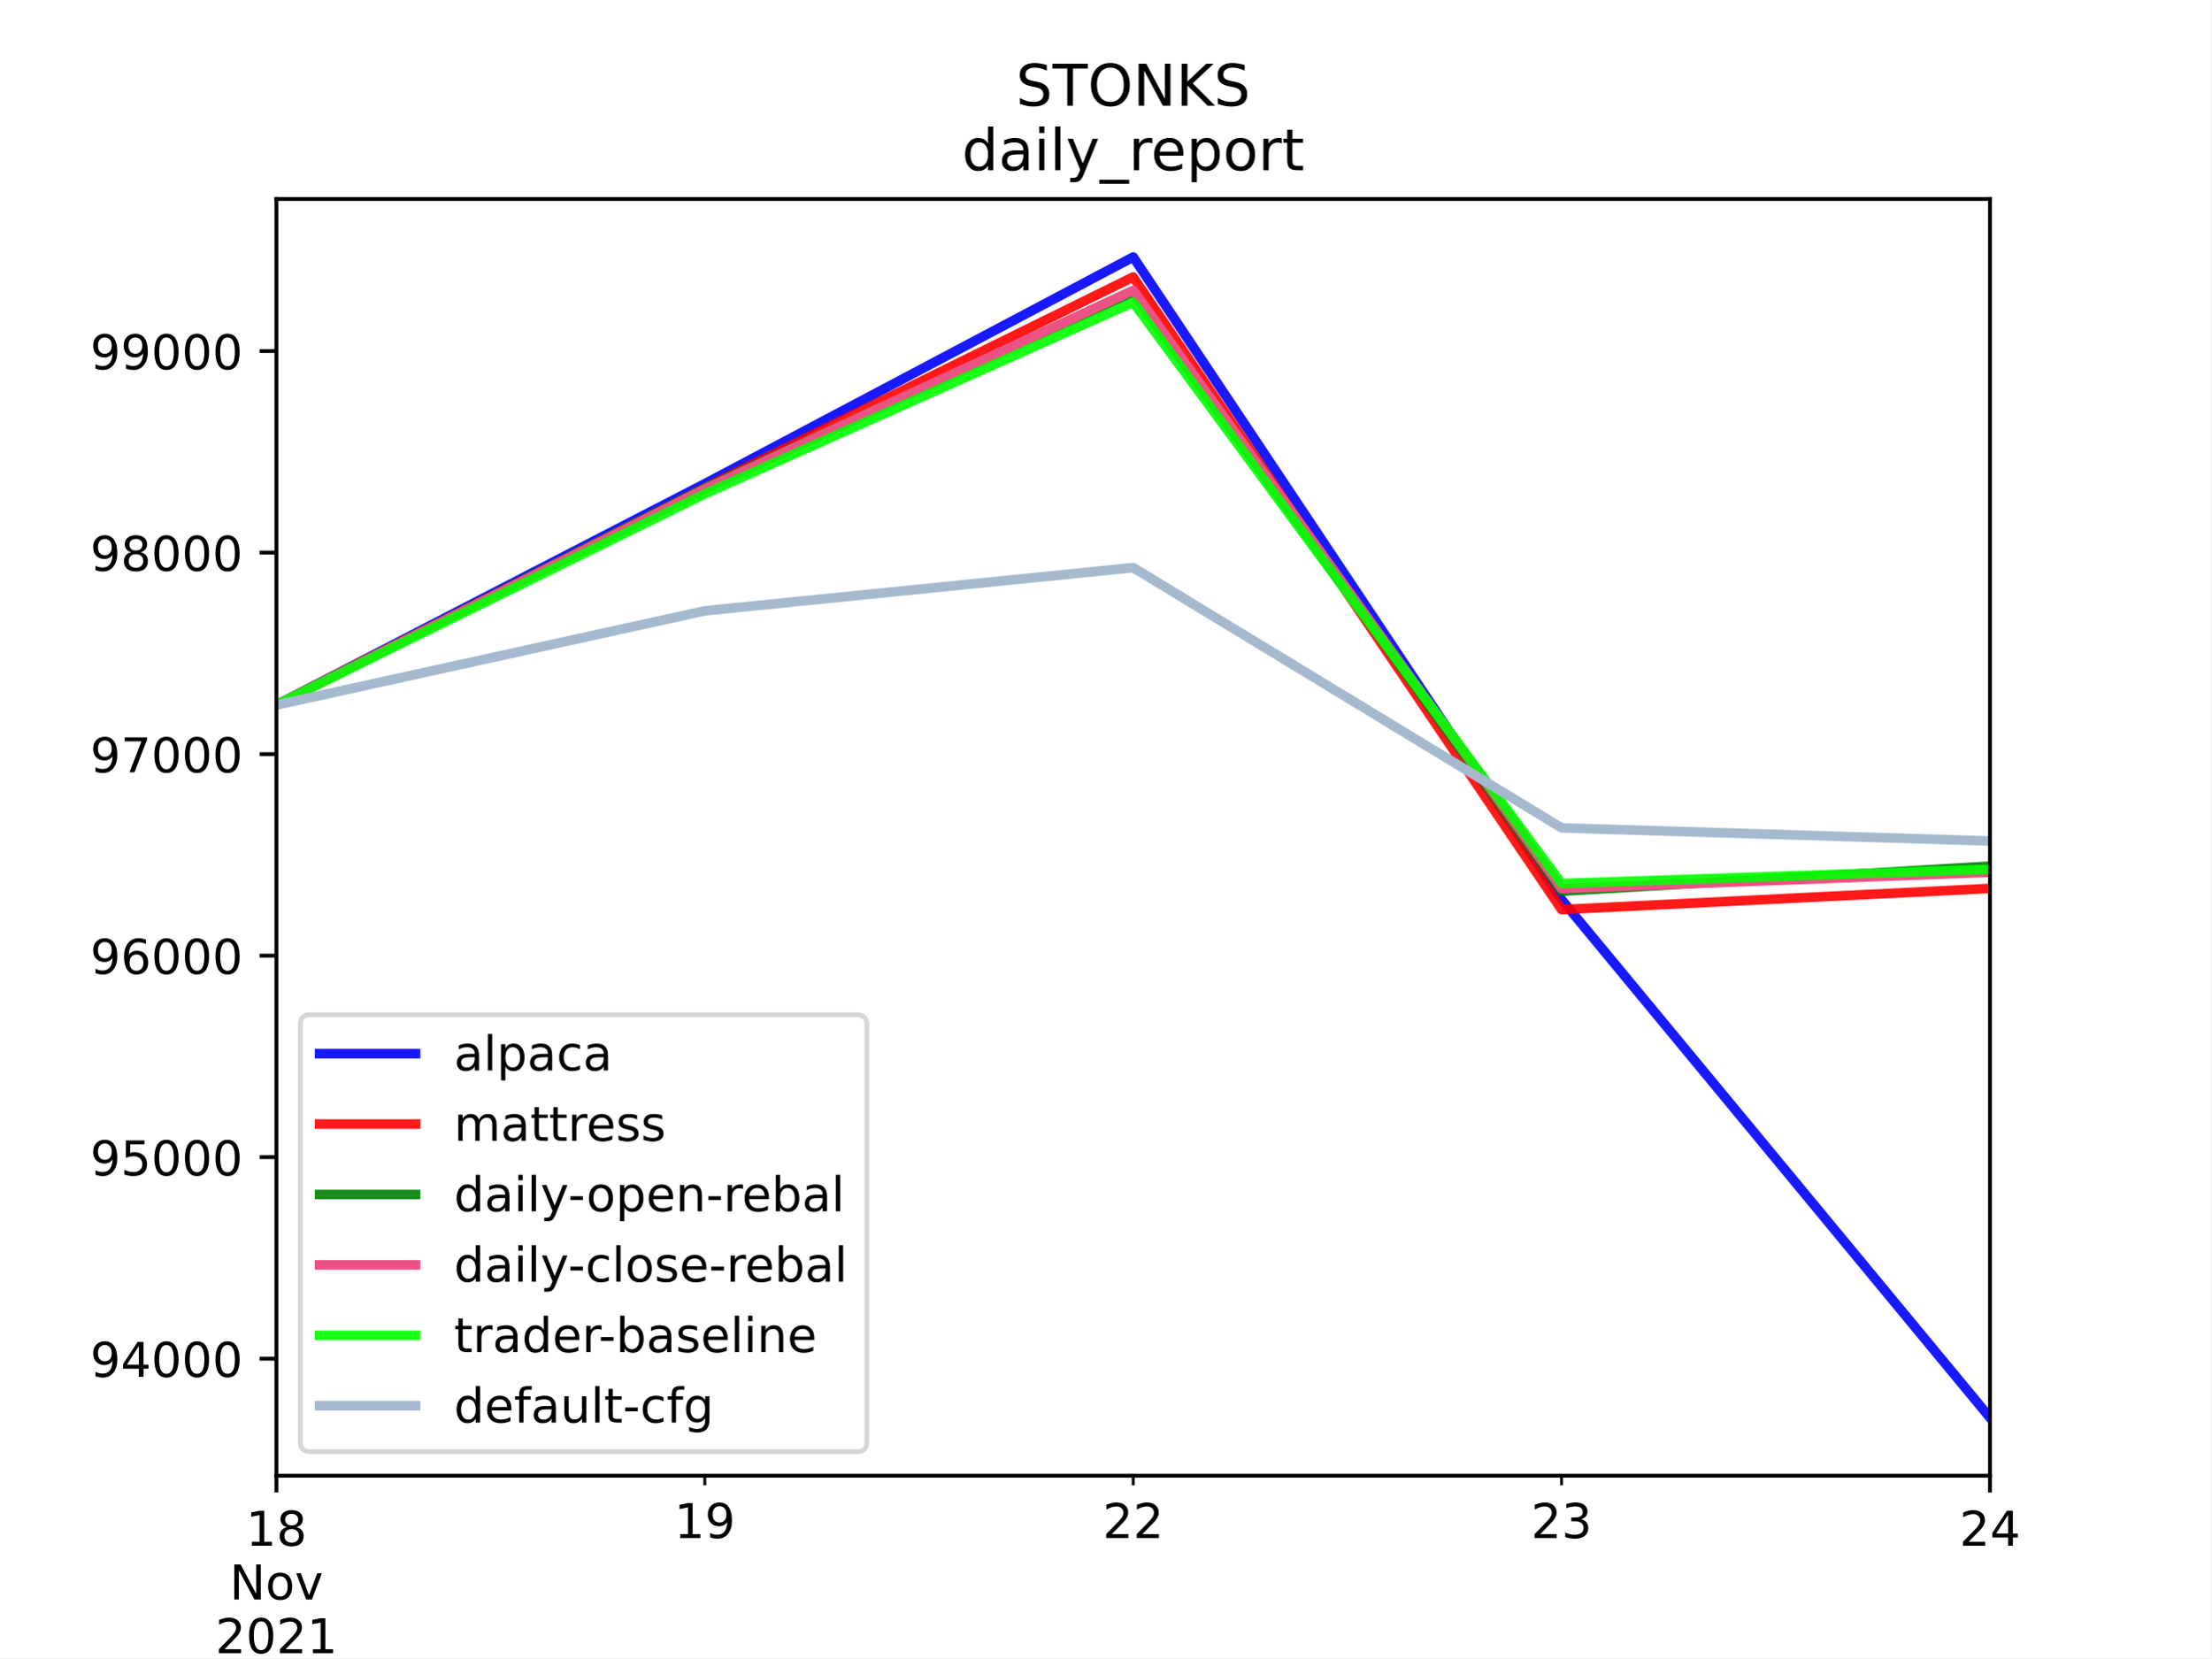
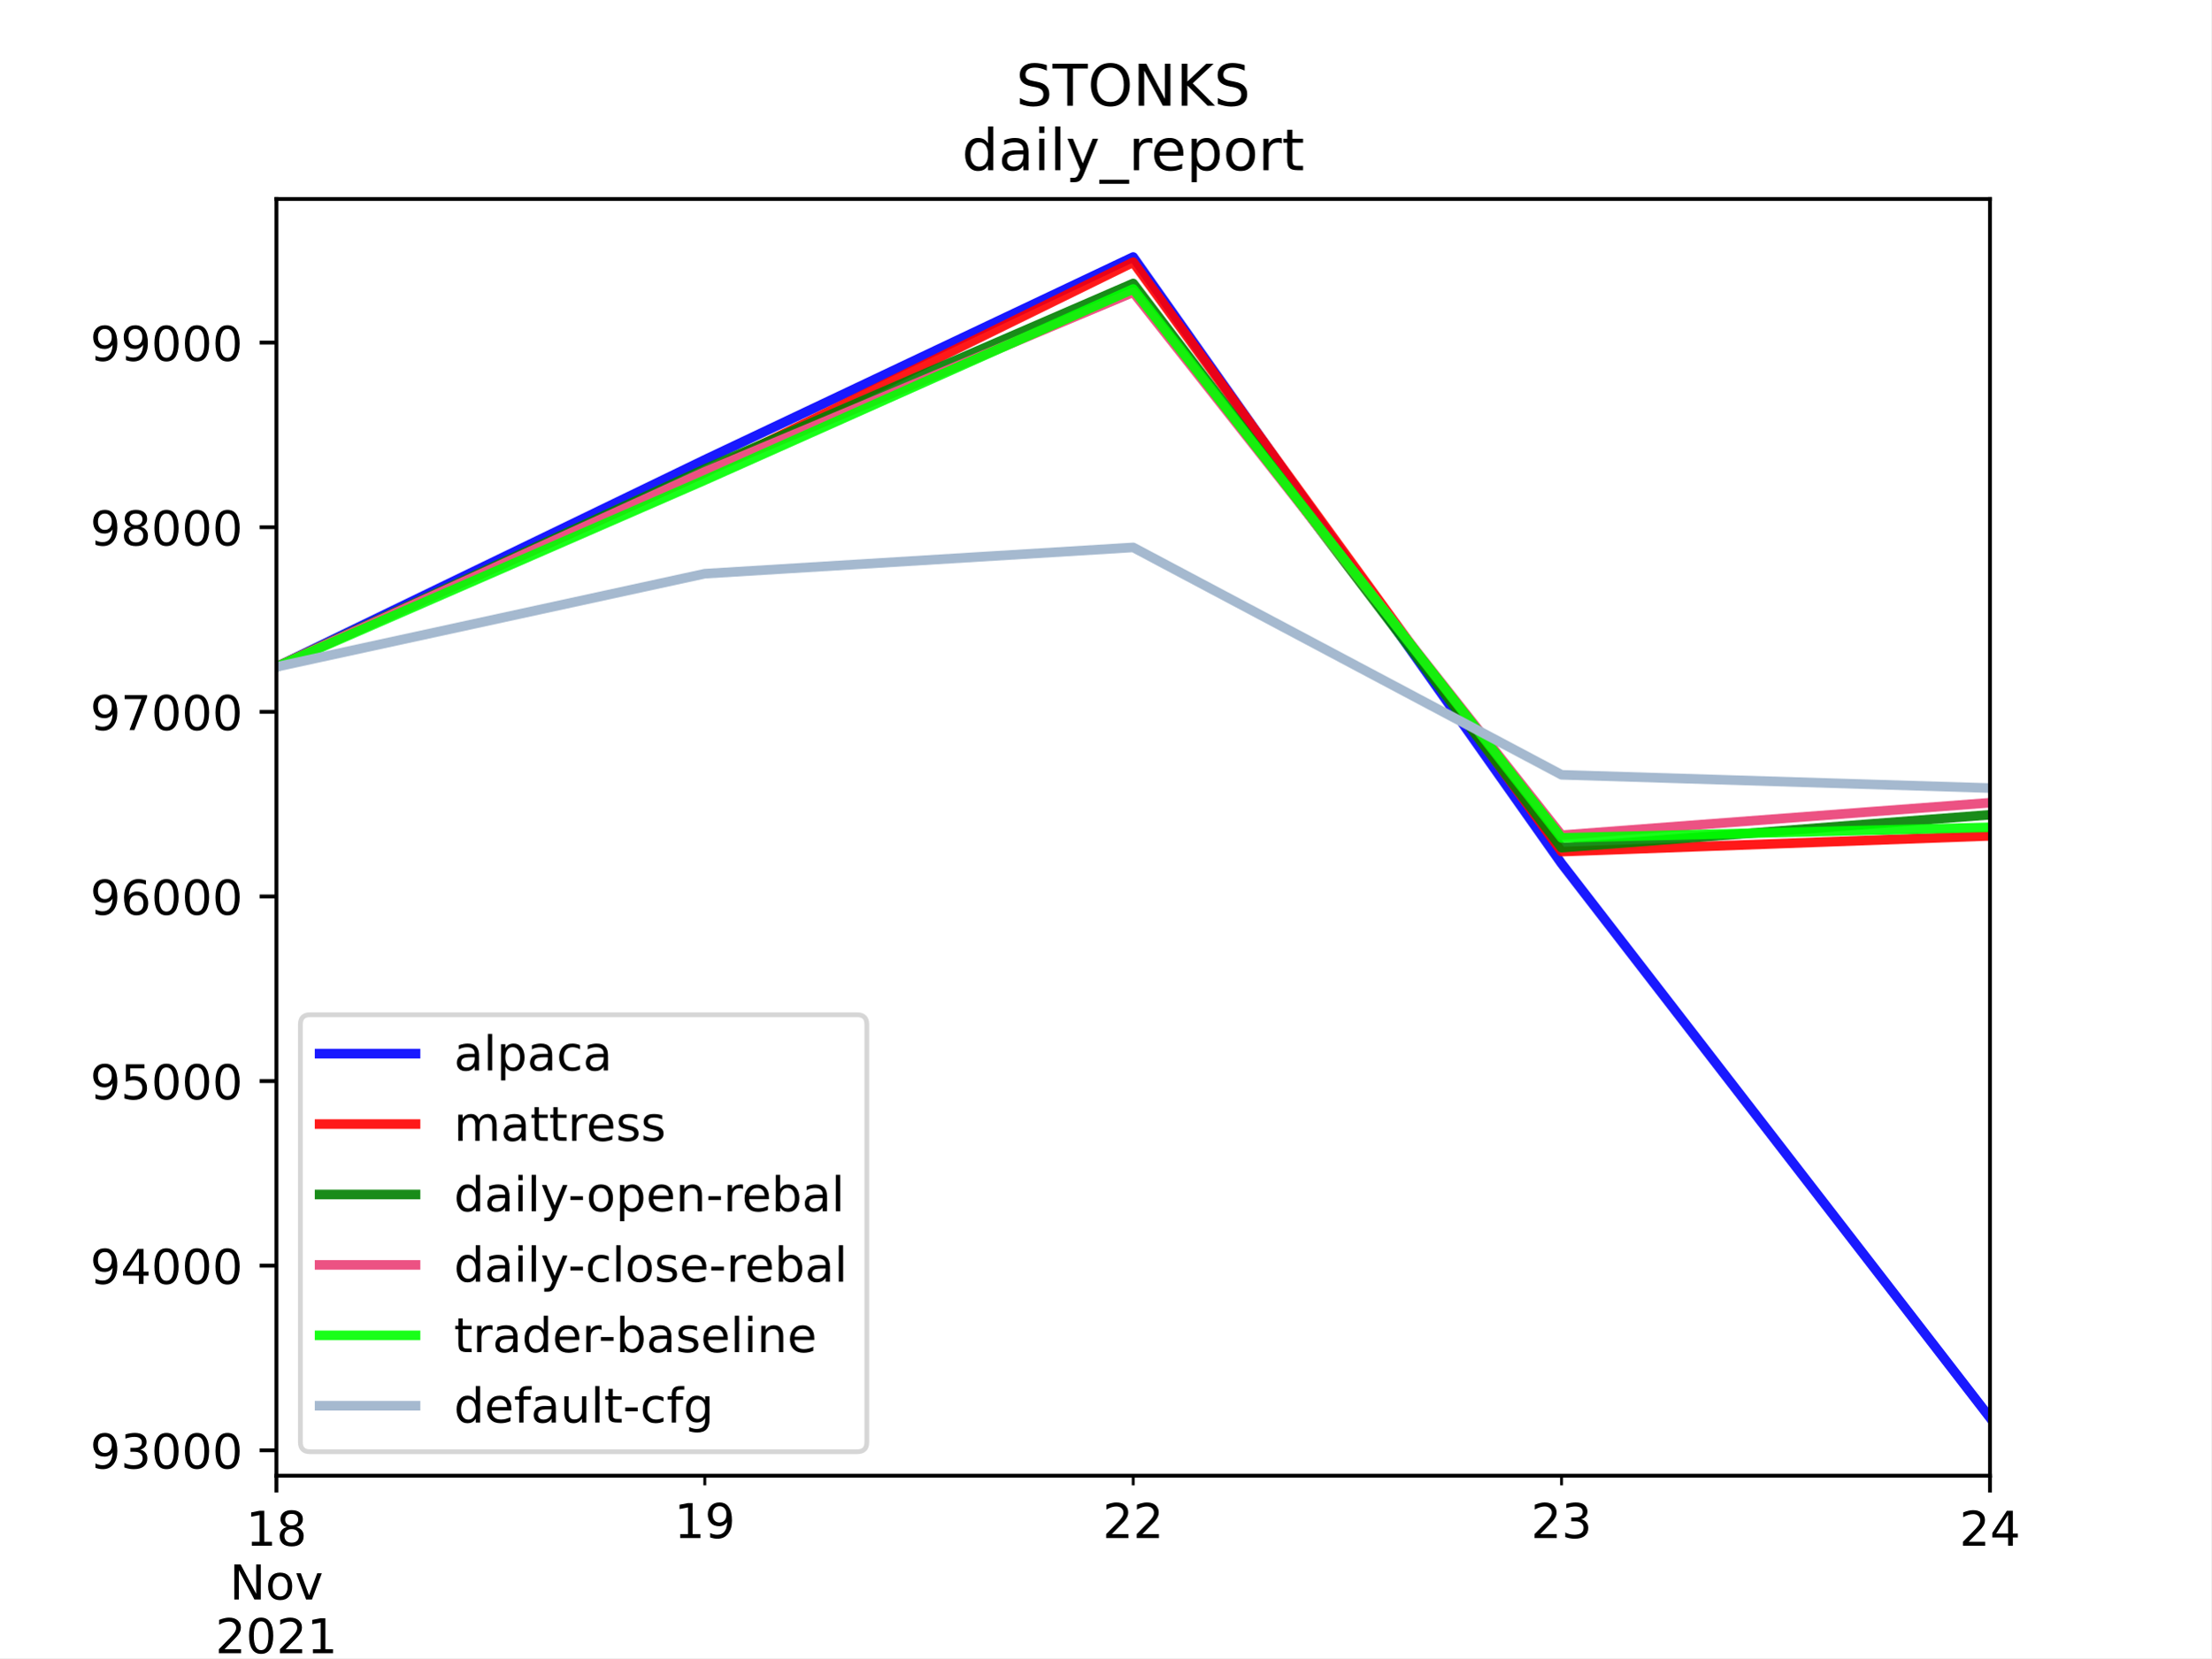
<svg xmlns="http://www.w3.org/2000/svg" xmlns:xlink="http://www.w3.org/1999/xlink" height="345.6pt" version="1.1" viewBox="0 0 460.8 345.6" width="460.8pt">
  <defs>
    <style type="text/css">*{stroke-linecap:butt;stroke-linejoin:round;}</style>
  </defs>
  <g id="figure_1">
    <g id="patch_1">
      <path d="M 0 345.6  L 460.8 345.6  L 460.8 0  L 0 0  z " style="fill:#ffffff;" />
    </g>
    <g id="axes_1">
      <g id="patch_2">
        <path d="M 57.6 307.584  L 414.72 307.584  L 414.72 41.472  L 57.6 41.472  z " style="fill:#ffffff;" />
      </g>
      <g id="matplotlib.axis_1">
        <g id="xtick_1">
          <g id="line2d_1">
            <defs>
-               <path d="M 0 0  L 0 3.5  " id="m601bbb77ac" style="stroke:#000000;stroke-width:0.8;" />
-             </defs>
-             <g>
-               <use style="stroke:#000000;stroke-width:0.8;" x="57.6" xlink:href="#m601bbb77ac" y="307.584" />
+               <path d="M 0 0  L 0 3.5  " id="m7347480851" style="stroke:#000000;stroke-width:0.8;" />
+             </defs>
+             <g>
+               <use style="stroke:#000000;stroke-width:0.8;" x="57.6" xlink:href="#m7347480851" y="307.584" />
            </g>
          </g>
          <g id="text_1">
            <g transform="translate(51.2375 322.1824)scale(0.1 -0.1)">
              <defs>
                <path d="M 794 531  L 1825 531  L 1825 4091  L 703 3866  L 703 4441  L 1819 4666  L 2450 4666  L 2450 531  L 3481 531  L 3481 0  L 794 0  L 794 531  z " id="DejaVuSans-31" transform="scale(0.015625)" />
                <path d="M 2034 2216  Q 1584 2216 1326 1975  Q 1069 1734 1069 1313  Q 1069 891 1326 650  Q 1584 409 2034 409  Q 2484 409 2743 651  Q 3003 894 3003 1313  Q 3003 1734 2745 1975  Q 2488 2216 2034 2216  z M 1403 2484  Q 997 2584 770 2862  Q 544 3141 544 3541  Q 544 4100 942 4425  Q 1341 4750 2034 4750  Q 2731 4750 3128 4425  Q 3525 4100 3525 3541  Q 3525 3141 3298 2862  Q 3072 2584 2669 2484  Q 3125 2378 3379 2068  Q 3634 1759 3634 1313  Q 3634 634 3220 271  Q 2806 -91 2034 -91  Q 1263 -91 848 271  Q 434 634 434 1313  Q 434 1759 690 2068  Q 947 2378 1403 2484  z M 1172 3481  Q 1172 3119 1398 2916  Q 1625 2713 2034 2713  Q 2441 2713 2670 2916  Q 2900 3119 2900 3481  Q 2900 3844 2670 4047  Q 2441 4250 2034 4250  Q 1625 4250 1398 4047  Q 1172 3844 1172 3481  z " id="DejaVuSans-38" transform="scale(0.015625)" />
              </defs>
              <use xlink:href="#DejaVuSans-31" />
              <use x="63.623" xlink:href="#DejaVuSans-38" />
            </g>
            <g transform="translate(47.84063 333.3802)scale(0.1 -0.1)">
              <defs>
                <path d="M 628 4666  L 1478 4666  L 3547 763  L 3547 4666  L 4159 4666  L 4159 0  L 3309 0  L 1241 3903  L 1241 0  L 628 0  L 628 4666  z " id="DejaVuSans-4e" transform="scale(0.015625)" />
                <path d="M 1959 3097  Q 1497 3097 1228 2736  Q 959 2375 959 1747  Q 959 1119 1226 758  Q 1494 397 1959 397  Q 2419 397 2687 759  Q 2956 1122 2956 1747  Q 2956 2369 2687 2733  Q 2419 3097 1959 3097  z M 1959 3584  Q 2709 3584 3137 3096  Q 3566 2609 3566 1747  Q 3566 888 3137 398  Q 2709 -91 1959 -91  Q 1206 -91 779 398  Q 353 888 353 1747  Q 353 2609 779 3096  Q 1206 3584 1959 3584  z " id="DejaVuSans-6f" transform="scale(0.015625)" />
                <path d="M 191 3500  L 800 3500  L 1894 563  L 2988 3500  L 3597 3500  L 2284 0  L 1503 0  L 191 3500  z " id="DejaVuSans-76" transform="scale(0.015625)" />
              </defs>
              <use xlink:href="#DejaVuSans-4e" />
              <use x="74.805" xlink:href="#DejaVuSans-6f" />
              <use x="135.986" xlink:href="#DejaVuSans-76" />
            </g>
            <g transform="translate(44.875 344.5781)scale(0.1 -0.1)">
              <defs>
                <path d="M 1228 531  L 3431 531  L 3431 0  L 469 0  L 469 531  Q 828 903 1448 1529  Q 2069 2156 2228 2338  Q 2531 2678 2651 2914  Q 2772 3150 2772 3378  Q 2772 3750 2511 3984  Q 2250 4219 1831 4219  Q 1534 4219 1204 4116  Q 875 4013 500 3803  L 500 4441  Q 881 4594 1212 4672  Q 1544 4750 1819 4750  Q 2544 4750 2975 4387  Q 3406 4025 3406 3419  Q 3406 3131 3298 2873  Q 3191 2616 2906 2266  Q 2828 2175 2409 1742  Q 1991 1309 1228 531  z " id="DejaVuSans-32" transform="scale(0.015625)" />
                <path d="M 2034 4250  Q 1547 4250 1301 3770  Q 1056 3291 1056 2328  Q 1056 1369 1301 889  Q 1547 409 2034 409  Q 2525 409 2770 889  Q 3016 1369 3016 2328  Q 3016 3291 2770 3770  Q 2525 4250 2034 4250  z M 2034 4750  Q 2819 4750 3233 4129  Q 3647 3509 3647 2328  Q 3647 1150 3233 529  Q 2819 -91 2034 -91  Q 1250 -91 836 529  Q 422 1150 422 2328  Q 422 3509 836 4129  Q 1250 4750 2034 4750  z " id="DejaVuSans-30" transform="scale(0.015625)" />
              </defs>
              <use xlink:href="#DejaVuSans-32" />
              <use x="63.623" xlink:href="#DejaVuSans-30" />
              <use x="127.246" xlink:href="#DejaVuSans-32" />
              <use x="190.869" xlink:href="#DejaVuSans-31" />
            </g>
          </g>
        </g>
        <g id="xtick_2">
          <g id="line2d_2">
            <g>
-               <use style="stroke:#000000;stroke-width:0.8;" x="414.72" xlink:href="#m601bbb77ac" y="307.584" />
+               <use style="stroke:#000000;stroke-width:0.8;" x="414.72" xlink:href="#m7347480851" y="307.584" />
            </g>
          </g>
          <g id="text_2">
            <g transform="translate(408.3575 322.1824)scale(0.1 -0.1)">
              <defs>
                <path d="M 2419 4116  L 825 1625  L 2419 1625  L 2419 4116  z M 2253 4666  L 3047 4666  L 3047 1625  L 3713 1625  L 3713 1100  L 3047 1100  L 3047 0  L 2419 0  L 2419 1100  L 313 1100  L 313 1709  L 2253 4666  z " id="DejaVuSans-34" transform="scale(0.015625)" />
              </defs>
              <use xlink:href="#DejaVuSans-32" />
              <use x="63.623" xlink:href="#DejaVuSans-34" />
            </g>
          </g>
        </g>
        <g id="xtick_3">
          <g id="line2d_3">
            <defs>
-               <path d="M 0 0  L 0 2  " id="m47e22ccb8a" style="stroke:#000000;stroke-width:0.6;" />
-             </defs>
-             <g>
-               <use style="stroke:#000000;stroke-width:0.6;" x="146.88" xlink:href="#m47e22ccb8a" y="307.584" />
+               <path d="M 0 0  L 0 2  " id="m29d4e9e1fd" style="stroke:#000000;stroke-width:0.6;" />
+             </defs>
+             <g>
+               <use style="stroke:#000000;stroke-width:0.6;" x="146.88" xlink:href="#m29d4e9e1fd" y="307.584" />
            </g>
          </g>
          <g id="text_3">
            <g transform="translate(140.5175 320.5824)scale(0.1 -0.1)">
              <defs>
                <path d="M 703 97  L 703 672  Q 941 559 1184 500  Q 1428 441 1663 441  Q 2288 441 2617 861  Q 2947 1281 2994 2138  Q 2813 1869 2534 1725  Q 2256 1581 1919 1581  Q 1219 1581 811 2004  Q 403 2428 403 3163  Q 403 3881 828 4315  Q 1253 4750 1959 4750  Q 2769 4750 3195 4129  Q 3622 3509 3622 2328  Q 3622 1225 3098 567  Q 2575 -91 1691 -91  Q 1453 -91 1209 -44  Q 966 3 703 97  z M 1959 2075  Q 2384 2075 2632 2365  Q 2881 2656 2881 3163  Q 2881 3666 2632 3958  Q 2384 4250 1959 4250  Q 1534 4250 1286 3958  Q 1038 3666 1038 3163  Q 1038 2656 1286 2365  Q 1534 2075 1959 2075  z " id="DejaVuSans-39" transform="scale(0.015625)" />
              </defs>
              <use xlink:href="#DejaVuSans-31" />
              <use x="63.623" xlink:href="#DejaVuSans-39" />
            </g>
          </g>
        </g>
        <g id="xtick_4">
          <g id="line2d_4">
            <g>
-               <use style="stroke:#000000;stroke-width:0.6;" x="236.16" xlink:href="#m47e22ccb8a" y="307.584" />
+               <use style="stroke:#000000;stroke-width:0.6;" x="236.16" xlink:href="#m29d4e9e1fd" y="307.584" />
            </g>
          </g>
          <g id="text_4">
            <g transform="translate(229.7975 320.5824)scale(0.1 -0.1)">
              <use xlink:href="#DejaVuSans-32" />
              <use x="63.623" xlink:href="#DejaVuSans-32" />
            </g>
          </g>
        </g>
        <g id="xtick_5">
          <g id="line2d_5">
            <g>
-               <use style="stroke:#000000;stroke-width:0.6;" x="325.44" xlink:href="#m47e22ccb8a" y="307.584" />
+               <use style="stroke:#000000;stroke-width:0.6;" x="325.44" xlink:href="#m29d4e9e1fd" y="307.584" />
            </g>
          </g>
          <g id="text_5">
            <g transform="translate(319.0775 320.5824)scale(0.1 -0.1)">
              <defs>
                <path d="M 2597 2516  Q 3050 2419 3304 2112  Q 3559 1806 3559 1356  Q 3559 666 3084 287  Q 2609 -91 1734 -91  Q 1441 -91 1130 -33  Q 819 25 488 141  L 488 750  Q 750 597 1062 519  Q 1375 441 1716 441  Q 2309 441 2620 675  Q 2931 909 2931 1356  Q 2931 1769 2642 2001  Q 2353 2234 1838 2234  L 1294 2234  L 1294 2753  L 1863 2753  Q 2328 2753 2575 2939  Q 2822 3125 2822 3475  Q 2822 3834 2567 4026  Q 2313 4219 1838 4219  Q 1578 4219 1281 4162  Q 984 4106 628 3988  L 628 4550  Q 988 4650 1302 4700  Q 1616 4750 1894 4750  Q 2613 4750 3031 4423  Q 3450 4097 3450 3541  Q 3450 3153 3228 2886  Q 3006 2619 2597 2516  z " id="DejaVuSans-33" transform="scale(0.015625)" />
              </defs>
              <use xlink:href="#DejaVuSans-32" />
              <use x="63.623" xlink:href="#DejaVuSans-33" />
            </g>
          </g>
        </g>
        <g id="text_6">
          <g transform="translate(224.885 358.2562)scale(0.1 -0.1)">
            <defs>
              <path d="M 2906 2969  L 2906 4863  L 3481 4863  L 3481 0  L 2906 0  L 2906 525  Q 2725 213 2448 61  Q 2172 -91 1784 -91  Q 1150 -91 751 415  Q 353 922 353 1747  Q 353 2572 751 3078  Q 1150 3584 1784 3584  Q 2172 3584 2448 3432  Q 2725 3281 2906 2969  z M 947 1747  Q 947 1113 1208 752  Q 1469 391 1925 391  Q 2381 391 2643 752  Q 2906 1113 2906 1747  Q 2906 2381 2643 2742  Q 2381 3103 1925 3103  Q 1469 3103 1208 2742  Q 947 2381 947 1747  z " id="DejaVuSans-64" transform="scale(0.015625)" />
              <path d="M 2194 1759  Q 1497 1759 1228 1600  Q 959 1441 959 1056  Q 959 750 1161 570  Q 1363 391 1709 391  Q 2188 391 2477 730  Q 2766 1069 2766 1631  L 2766 1759  L 2194 1759  z M 3341 1997  L 3341 0  L 2766 0  L 2766 531  Q 2569 213 2275 61  Q 1981 -91 1556 -91  Q 1019 -91 701 211  Q 384 513 384 1019  Q 384 1609 779 1909  Q 1175 2209 1959 2209  L 2766 2209  L 2766 2266  Q 2766 2663 2505 2880  Q 2244 3097 1772 3097  Q 1472 3097 1187 3025  Q 903 2953 641 2809  L 641 3341  Q 956 3463 1253 3523  Q 1550 3584 1831 3584  Q 2591 3584 2966 3190  Q 3341 2797 3341 1997  z " id="DejaVuSans-61" transform="scale(0.015625)" />
              <path d="M 1172 4494  L 1172 3500  L 2356 3500  L 2356 3053  L 1172 3053  L 1172 1153  Q 1172 725 1289 603  Q 1406 481 1766 481  L 2356 481  L 2356 0  L 1766 0  Q 1100 0 847 248  Q 594 497 594 1153  L 594 3053  L 172 3053  L 172 3500  L 594 3500  L 594 4494  L 1172 4494  z " id="DejaVuSans-74" transform="scale(0.015625)" />
              <path d="M 3597 1894  L 3597 1613  L 953 1613  Q 991 1019 1311 708  Q 1631 397 2203 397  Q 2534 397 2845 478  Q 3156 559 3463 722  L 3463 178  Q 3153 47 2828 -22  Q 2503 -91 2169 -91  Q 1331 -91 842 396  Q 353 884 353 1716  Q 353 2575 817 3079  Q 1281 3584 2069 3584  Q 2775 3584 3186 3129  Q 3597 2675 3597 1894  z M 3022 2063  Q 3016 2534 2758 2815  Q 2500 3097 2075 3097  Q 1594 3097 1305 2825  Q 1016 2553 972 2059  L 3022 2063  z " id="DejaVuSans-65" transform="scale(0.015625)" />
            </defs>
            <use xlink:href="#DejaVuSans-64" />
            <use x="63.477" xlink:href="#DejaVuSans-61" />
            <use x="124.756" xlink:href="#DejaVuSans-74" />
            <use x="163.965" xlink:href="#DejaVuSans-65" />
          </g>
        </g>
      </g>
      <g id="matplotlib.axis_2">
        <g id="ytick_1">
          <g id="line2d_6">
            <defs>
-               <path d="M 0 0  L -3.5 0  " id="m4902e17b3d" style="stroke:#000000;stroke-width:0.8;" />
-             </defs>
-             <g>
-               <use style="stroke:#000000;stroke-width:0.8;" x="57.6" xlink:href="#m4902e17b3d" y="283.192" />
+               <path d="M 0 0  L -3.5 0  " id="md60e33b34f" style="stroke:#000000;stroke-width:0.8;" />
+             </defs>
+             <g>
+               <use style="stroke:#000000;stroke-width:0.8;" x="57.6" xlink:href="#md60e33b34f" y="302.287" />
            </g>
          </g>
          <g id="text_7">
-             <g transform="translate(18.7875 286.9916)scale(0.1 -0.1)">
-               <use xlink:href="#DejaVuSans-39" />
-               <use x="63.623" xlink:href="#DejaVuSans-34" />
+             <g transform="translate(18.7875 306.086)scale(0.1 -0.1)">
+               <use xlink:href="#DejaVuSans-39" />
+               <use x="63.623" xlink:href="#DejaVuSans-33" />
              <use x="127.246" xlink:href="#DejaVuSans-30" />
              <use x="190.869" xlink:href="#DejaVuSans-30" />
              <use x="254.492" xlink:href="#DejaVuSans-30" />
            </g>
          </g>
        </g>
        <g id="ytick_2">
          <g id="line2d_7">
            <g>
-               <use style="stroke:#000000;stroke-width:0.8;" x="57.6" xlink:href="#m4902e17b3d" y="241.188" />
+               <use style="stroke:#000000;stroke-width:0.8;" x="57.6" xlink:href="#md60e33b34f" y="263.806" />
            </g>
          </g>
          <g id="text_8">
-             <g transform="translate(18.7875 244.9872)scale(0.1 -0.1)">
-               <defs>
-                 <path d="M 691 4666  L 3169 4666  L 3169 4134  L 1269 4134  L 1269 2991  Q 1406 3038 1543 3061  Q 1681 3084 1819 3084  Q 2600 3084 3056 2656  Q 3513 2228 3513 1497  Q 3513 744 3044 326  Q 2575 -91 1722 -91  Q 1428 -91 1123 -41  Q 819 9 494 109  L 494 744  Q 775 591 1075 516  Q 1375 441 1709 441  Q 2250 441 2565 725  Q 2881 1009 2881 1497  Q 2881 1984 2565 2268  Q 2250 2553 1709 2553  Q 1456 2553 1204 2497  Q 953 2441 691 2322  L 691 4666  z " id="DejaVuSans-35" transform="scale(0.015625)" />
-               </defs>
-               <use xlink:href="#DejaVuSans-39" />
-               <use x="63.623" xlink:href="#DejaVuSans-35" />
+             <g transform="translate(18.7875 267.6056)scale(0.1 -0.1)">
+               <use xlink:href="#DejaVuSans-39" />
+               <use x="63.623" xlink:href="#DejaVuSans-34" />
              <use x="127.246" xlink:href="#DejaVuSans-30" />
              <use x="190.869" xlink:href="#DejaVuSans-30" />
              <use x="254.492" xlink:href="#DejaVuSans-30" />
            </g>
          </g>
        </g>
        <g id="ytick_3">
          <g id="line2d_8">
            <g>
-               <use style="stroke:#000000;stroke-width:0.8;" x="57.6" xlink:href="#m4902e17b3d" y="199.184" />
+               <use style="stroke:#000000;stroke-width:0.8;" x="57.6" xlink:href="#md60e33b34f" y="225.326" />
            </g>
          </g>
          <g id="text_9">
-             <g transform="translate(18.7875 202.9827)scale(0.1 -0.1)">
-               <defs>
-                 <path d="M 2113 2584  Q 1688 2584 1439 2293  Q 1191 2003 1191 1497  Q 1191 994 1439 701  Q 1688 409 2113 409  Q 2538 409 2786 701  Q 3034 994 3034 1497  Q 3034 2003 2786 2293  Q 2538 2584 2113 2584  z M 3366 4563  L 3366 3988  Q 3128 4100 2886 4159  Q 2644 4219 2406 4219  Q 1781 4219 1451 3797  Q 1122 3375 1075 2522  Q 1259 2794 1537 2939  Q 1816 3084 2150 3084  Q 2853 3084 3261 2657  Q 3669 2231 3669 1497  Q 3669 778 3244 343  Q 2819 -91 2113 -91  Q 1303 -91 875 529  Q 447 1150 447 2328  Q 447 3434 972 4092  Q 1497 4750 2381 4750  Q 2619 4750 2861 4703  Q 3103 4656 3366 4563  z " id="DejaVuSans-36" transform="scale(0.015625)" />
-               </defs>
-               <use xlink:href="#DejaVuSans-39" />
-               <use x="63.623" xlink:href="#DejaVuSans-36" />
+             <g transform="translate(18.7875 229.1251)scale(0.1 -0.1)">
+               <defs>
+                 <path d="M 691 4666  L 3169 4666  L 3169 4134  L 1269 4134  L 1269 2991  Q 1406 3038 1543 3061  Q 1681 3084 1819 3084  Q 2600 3084 3056 2656  Q 3513 2228 3513 1497  Q 3513 744 3044 326  Q 2575 -91 1722 -91  Q 1428 -91 1123 -41  Q 819 9 494 109  L 494 744  Q 775 591 1075 516  Q 1375 441 1709 441  Q 2250 441 2565 725  Q 2881 1009 2881 1497  Q 2881 1984 2565 2268  Q 2250 2553 1709 2553  Q 1456 2553 1204 2497  Q 953 2441 691 2322  L 691 4666  z " id="DejaVuSans-35" transform="scale(0.015625)" />
+               </defs>
+               <use xlink:href="#DejaVuSans-39" />
+               <use x="63.623" xlink:href="#DejaVuSans-35" />
              <use x="127.246" xlink:href="#DejaVuSans-30" />
              <use x="190.869" xlink:href="#DejaVuSans-30" />
              <use x="254.492" xlink:href="#DejaVuSans-30" />
            </g>
          </g>
        </g>
        <g id="ytick_4">
          <g id="line2d_9">
            <g>
-               <use style="stroke:#000000;stroke-width:0.8;" x="57.6" xlink:href="#m4902e17b3d" y="157.179" />
+               <use style="stroke:#000000;stroke-width:0.8;" x="57.6" xlink:href="#md60e33b34f" y="186.845" />
            </g>
          </g>
          <g id="text_10">
-             <g transform="translate(18.7875 160.9783)scale(0.1 -0.1)">
-               <defs>
-                 <path d="M 525 4666  L 3525 4666  L 3525 4397  L 1831 0  L 1172 0  L 2766 4134  L 525 4134  L 525 4666  z " id="DejaVuSans-37" transform="scale(0.015625)" />
-               </defs>
-               <use xlink:href="#DejaVuSans-39" />
-               <use x="63.623" xlink:href="#DejaVuSans-37" />
+             <g transform="translate(18.7875 190.6447)scale(0.1 -0.1)">
+               <defs>
+                 <path d="M 2113 2584  Q 1688 2584 1439 2293  Q 1191 2003 1191 1497  Q 1191 994 1439 701  Q 1688 409 2113 409  Q 2538 409 2786 701  Q 3034 994 3034 1497  Q 3034 2003 2786 2293  Q 2538 2584 2113 2584  z M 3366 4563  L 3366 3988  Q 3128 4100 2886 4159  Q 2644 4219 2406 4219  Q 1781 4219 1451 3797  Q 1122 3375 1075 2522  Q 1259 2794 1537 2939  Q 1816 3084 2150 3084  Q 2853 3084 3261 2657  Q 3669 2231 3669 1497  Q 3669 778 3244 343  Q 2819 -91 2113 -91  Q 1303 -91 875 529  Q 447 1150 447 2328  Q 447 3434 972 4092  Q 1497 4750 2381 4750  Q 2619 4750 2861 4703  Q 3103 4656 3366 4563  z " id="DejaVuSans-36" transform="scale(0.015625)" />
+               </defs>
+               <use xlink:href="#DejaVuSans-39" />
+               <use x="63.623" xlink:href="#DejaVuSans-36" />
              <use x="127.246" xlink:href="#DejaVuSans-30" />
              <use x="190.869" xlink:href="#DejaVuSans-30" />
              <use x="254.492" xlink:href="#DejaVuSans-30" />
            </g>
          </g>
        </g>
        <g id="ytick_5">
          <g id="line2d_10">
            <g>
-               <use style="stroke:#000000;stroke-width:0.8;" x="57.6" xlink:href="#m4902e17b3d" y="115.175" />
+               <use style="stroke:#000000;stroke-width:0.8;" x="57.6" xlink:href="#md60e33b34f" y="148.365" />
            </g>
          </g>
          <g id="text_11">
-             <g transform="translate(18.7875 118.9739)scale(0.1 -0.1)">
-               <use xlink:href="#DejaVuSans-39" />
-               <use x="63.623" xlink:href="#DejaVuSans-38" />
+             <g transform="translate(18.7875 152.1642)scale(0.1 -0.1)">
+               <defs>
+                 <path d="M 525 4666  L 3525 4666  L 3525 4397  L 1831 0  L 1172 0  L 2766 4134  L 525 4134  L 525 4666  z " id="DejaVuSans-37" transform="scale(0.015625)" />
+               </defs>
+               <use xlink:href="#DejaVuSans-39" />
+               <use x="63.623" xlink:href="#DejaVuSans-37" />
              <use x="127.246" xlink:href="#DejaVuSans-30" />
              <use x="190.869" xlink:href="#DejaVuSans-30" />
              <use x="254.492" xlink:href="#DejaVuSans-30" />
            </g>
          </g>
        </g>
        <g id="ytick_6">
          <g id="line2d_11">
            <g>
-               <use style="stroke:#000000;stroke-width:0.8;" x="57.6" xlink:href="#m4902e17b3d" y="73.17" />
+               <use style="stroke:#000000;stroke-width:0.8;" x="57.6" xlink:href="#md60e33b34f" y="109.885" />
            </g>
          </g>
          <g id="text_12">
-             <g transform="translate(18.7875 76.96951)scale(0.1 -0.1)">
+             <g transform="translate(18.7875 113.6838)scale(0.1 -0.1)">
+               <use xlink:href="#DejaVuSans-39" />
+               <use x="63.623" xlink:href="#DejaVuSans-38" />
+               <use x="127.246" xlink:href="#DejaVuSans-30" />
+               <use x="190.869" xlink:href="#DejaVuSans-30" />
+               <use x="254.492" xlink:href="#DejaVuSans-30" />
+             </g>
+           </g>
+         </g>
+         <g id="ytick_7">
+           <g id="line2d_12">
+             <g>
+               <use style="stroke:#000000;stroke-width:0.8;" x="57.6" xlink:href="#md60e33b34f" y="71.404" />
+             </g>
+           </g>
+           <g id="text_13">
+             <g transform="translate(18.7875 75.20333)scale(0.1 -0.1)">
              <use xlink:href="#DejaVuSans-39" />
              <use x="63.623" xlink:href="#DejaVuSans-39" />
              <use x="127.246" xlink:href="#DejaVuSans-30" />
              <use x="190.869" xlink:href="#DejaVuSans-30" />
              <use x="254.492" xlink:href="#DejaVuSans-30" />
            </g>
          </g>
        </g>
      </g>
-       <g id="line2d_12">
-         <path clip-path="url(#pa570dcf299)" d="M 57.6 146.946  L 146.88 100.819  L 236.16 53.568  L 325.44 187.508  L 414.72 295.488  " style="fill:none;stroke:#0000ff;stroke-linecap:square;stroke-opacity:0.9;stroke-width:2;" />
-       </g>
      <g id="line2d_13">
-         <path clip-path="url(#pa570dcf299)" d="M 57.6 146.946  L 146.88 101.682  L 236.16 57.725  L 325.44 189.584  L 414.72 185.176  " style="fill:none;stroke:#ff0000;stroke-linecap:square;stroke-opacity:0.9;stroke-width:2;" />
+         <path clip-path="url(#p10cda65900)" d="M 57.6 138.991  L 146.88 95.833  L 236.16 53.568  L 325.44 179.993  L 414.72 295.488  " style="fill:none;stroke:#0000ff;stroke-linecap:square;stroke-opacity:0.9;stroke-width:2;" />
      </g>
      <g id="line2d_14">
-         <path clip-path="url(#pa570dcf299)" d="M 57.6 146.946  L 146.88 101.726  L 236.16 60.894  L 325.44 185.761  L 414.72 180.526  " style="fill:none;stroke:#008000;stroke-linecap:square;stroke-opacity:0.9;stroke-width:2;" />
+         <path clip-path="url(#p10cda65900)" d="M 57.6 138.991  L 146.88 98.478  L 236.16 54.65  L 325.44 177.504  L 414.72 174.222  " style="fill:none;stroke:#ff0000;stroke-linecap:square;stroke-opacity:0.9;stroke-width:2;" />
      </g>
      <g id="line2d_15">
-         <path clip-path="url(#pa570dcf299)" d="M 57.6 146.946  L 146.88 101.928  L 236.16 60.515  L 325.44 185.202  L 414.72 181.807  " style="fill:none;stroke:#ec5283;stroke-linecap:square;stroke-width:2;" />
+         <path clip-path="url(#p10cda65900)" d="M 57.6 138.991  L 146.88 97.754  L 236.16 59.077  L 325.44 176.686  L 414.72 169.825  " style="fill:none;stroke:#008000;stroke-linecap:square;stroke-opacity:0.9;stroke-width:2;" />
      </g>
      <g id="line2d_16">
-         <path clip-path="url(#pa570dcf299)" d="M 57.6 146.946  L 146.88 102.945  L 236.16 63.02  L 325.44 184.144  L 414.72 181.188  " style="fill:none;stroke:#00ff00;stroke-linecap:square;stroke-opacity:0.9;stroke-width:2;" />
+         <path clip-path="url(#p10cda65900)" d="M 57.6 138.991  L 146.88 98.34  L 236.16 60.906  L 325.44 174.073  L 414.72 167.316  " style="fill:none;stroke:#ec5283;stroke-linecap:square;stroke-width:2;" />
      </g>
      <g id="line2d_17">
-         <path clip-path="url(#pa570dcf299)" d="M 57.6 146.946  L 146.88 127.311  L 236.16 118.307  L 325.44 172.556  L 414.72 175.288  " style="fill:none;stroke:#a5b9cf;stroke-linecap:square;stroke-width:2;" />
+         <path clip-path="url(#p10cda65900)" d="M 57.6 138.991  L 146.88 100.064  L 236.16 60.225  L 325.44 174.642  L 414.72 172.439  " style="fill:none;stroke:#00ff00;stroke-linecap:square;stroke-opacity:0.9;stroke-width:2;" />
+       </g>
+       <g id="line2d_18">
+         <path clip-path="url(#p10cda65900)" d="M 57.6 138.991  L 146.88 119.571  L 236.16 114.095  L 325.44 161.494  L 414.72 164.255  " style="fill:none;stroke:#a5b9cf;stroke-linecap:square;stroke-width:2;" />
      </g>
      <g id="patch_3">
        <path d="M 57.6 307.584  L 57.6 41.472  " style="fill:none;stroke:#000000;stroke-linecap:square;stroke-linejoin:miter;stroke-width:0.8;" />
      </g>
      <g id="patch_4">
        <path d="M 414.72 307.584  L 414.72 41.472  " style="fill:none;stroke:#000000;stroke-linecap:square;stroke-linejoin:miter;stroke-width:0.8;" />
      </g>
      <g id="patch_5">
        <path d="M 57.6 307.584  L 414.72 307.584  " style="fill:none;stroke:#000000;stroke-linecap:square;stroke-linejoin:miter;stroke-width:0.8;" />
      </g>
      <g id="patch_6">
        <path d="M 57.6 41.472  L 414.72 41.472  " style="fill:none;stroke:#000000;stroke-linecap:square;stroke-linejoin:miter;stroke-width:0.8;" />
      </g>
-       <g id="text_13">
+       <g id="text_14">
        <g transform="translate(211.7306 22.03462)scale(0.12 -0.12)">
          <defs>
            <path d="M 3425 4513  L 3425 3897  Q 3066 4069 2747 4153  Q 2428 4238 2131 4238  Q 1616 4238 1336 4038  Q 1056 3838 1056 3469  Q 1056 3159 1242 3001  Q 1428 2844 1947 2747  L 2328 2669  Q 3034 2534 3370 2195  Q 3706 1856 3706 1288  Q 3706 609 3251 259  Q 2797 -91 1919 -91  Q 1588 -91 1214 -16  Q 841 59 441 206  L 441 856  Q 825 641 1194 531  Q 1563 422 1919 422  Q 2459 422 2753 634  Q 3047 847 3047 1241  Q 3047 1584 2836 1778  Q 2625 1972 2144 2069  L 1759 2144  Q 1053 2284 737 2584  Q 422 2884 422 3419  Q 422 4038 858 4394  Q 1294 4750 2059 4750  Q 2388 4750 2728 4690  Q 3069 4631 3425 4513  z " id="DejaVuSans-53" transform="scale(0.015625)" />
            <path d="M -19 4666  L 3928 4666  L 3928 4134  L 2272 4134  L 2272 0  L 1638 0  L 1638 4134  L -19 4134  L -19 4666  z " id="DejaVuSans-54" transform="scale(0.015625)" />
            <path d="M 2522 4238  Q 1834 4238 1429 3725  Q 1025 3213 1025 2328  Q 1025 1447 1429 934  Q 1834 422 2522 422  Q 3209 422 3611 934  Q 4013 1447 4013 2328  Q 4013 3213 3611 3725  Q 3209 4238 2522 4238  z M 2522 4750  Q 3503 4750 4090 4092  Q 4678 3434 4678 2328  Q 4678 1225 4090 567  Q 3503 -91 2522 -91  Q 1538 -91 948 565  Q 359 1222 359 2328  Q 359 3434 948 4092  Q 1538 4750 2522 4750  z " id="DejaVuSans-4f" transform="scale(0.015625)" />
            <path d="M 628 4666  L 1259 4666  L 1259 2694  L 3353 4666  L 4166 4666  L 1850 2491  L 4331 0  L 3500 0  L 1259 2247  L 1259 0  L 628 0  L 628 4666  z " id="DejaVuSans-4b" transform="scale(0.015625)" />
          </defs>
          <use xlink:href="#DejaVuSans-53" />
          <use x="63.477" xlink:href="#DejaVuSans-54" />
          <use x="124.561" xlink:href="#DejaVuSans-4f" />
          <use x="203.271" xlink:href="#DejaVuSans-4e" />
          <use x="278.076" xlink:href="#DejaVuSans-4b" />
          <use x="343.652" xlink:href="#DejaVuSans-53" />
        </g>
        <g transform="translate(200.4666 35.472)scale(0.12 -0.12)">
          <defs>
            <path d="M 603 3500  L 1178 3500  L 1178 0  L 603 0  L 603 3500  z M 603 4863  L 1178 4863  L 1178 4134  L 603 4134  L 603 4863  z " id="DejaVuSans-69" transform="scale(0.015625)" />
            <path d="M 603 4863  L 1178 4863  L 1178 0  L 603 0  L 603 4863  z " id="DejaVuSans-6c" transform="scale(0.015625)" />
            <path d="M 2059 -325  Q 1816 -950 1584 -1140  Q 1353 -1331 966 -1331  L 506 -1331  L 506 -850  L 844 -850  Q 1081 -850 1212 -737  Q 1344 -625 1503 -206  L 1606 56  L 191 3500  L 800 3500  L 1894 763  L 2988 3500  L 3597 3500  L 2059 -325  z " id="DejaVuSans-79" transform="scale(0.015625)" />
            <path d="M 3263 -1063  L 3263 -1509  L -63 -1509  L -63 -1063  L 3263 -1063  z " id="DejaVuSans-5f" transform="scale(0.015625)" />
            <path d="M 2631 2963  Q 2534 3019 2420 3045  Q 2306 3072 2169 3072  Q 1681 3072 1420 2755  Q 1159 2438 1159 1844  L 1159 0  L 581 0  L 581 3500  L 1159 3500  L 1159 2956  Q 1341 3275 1631 3429  Q 1922 3584 2338 3584  Q 2397 3584 2469 3576  Q 2541 3569 2628 3553  L 2631 2963  z " id="DejaVuSans-72" transform="scale(0.015625)" />
            <path d="M 1159 525  L 1159 -1331  L 581 -1331  L 581 3500  L 1159 3500  L 1159 2969  Q 1341 3281 1617 3432  Q 1894 3584 2278 3584  Q 2916 3584 3314 3078  Q 3713 2572 3713 1747  Q 3713 922 3314 415  Q 2916 -91 2278 -91  Q 1894 -91 1617 61  Q 1341 213 1159 525  z M 3116 1747  Q 3116 2381 2855 2742  Q 2594 3103 2138 3103  Q 1681 3103 1420 2742  Q 1159 2381 1159 1747  Q 1159 1113 1420 752  Q 1681 391 2138 391  Q 2594 391 2855 752  Q 3116 1113 3116 1747  z " id="DejaVuSans-70" transform="scale(0.015625)" />
          </defs>
          <use xlink:href="#DejaVuSans-64" />
          <use x="63.477" xlink:href="#DejaVuSans-61" />
          <use x="124.756" xlink:href="#DejaVuSans-69" />
          <use x="152.539" xlink:href="#DejaVuSans-6c" />
          <use x="180.322" xlink:href="#DejaVuSans-79" />
          <use x="239.502" xlink:href="#DejaVuSans-5f" />
          <use x="289.502" xlink:href="#DejaVuSans-72" />
          <use x="328.365" xlink:href="#DejaVuSans-65" />
          <use x="389.889" xlink:href="#DejaVuSans-70" />
          <use x="453.365" xlink:href="#DejaVuSans-6f" />
          <use x="514.547" xlink:href="#DejaVuSans-72" />
          <use x="555.66" xlink:href="#DejaVuSans-74" />
        </g>
      </g>
      <g id="legend_1">
        <g id="patch_7">
          <path d="M 64.6 302.584  L 178.644 302.584  Q 180.644 302.584 180.644 300.584  L 180.644 213.515  Q 180.644 211.515 178.644 211.515  L 64.6 211.515  Q 62.6 211.515 62.6 213.515  L 62.6 300.584  Q 62.6 302.584 64.6 302.584  z " style="fill:#ffffff;opacity:0.8;stroke:#cccccc;stroke-linejoin:miter;" />
        </g>
-         <g id="line2d_18">
+         <g id="line2d_19">
          <path d="M 66.6 219.614  L 86.6 219.614  " style="fill:none;stroke:#0000ff;stroke-linecap:square;stroke-opacity:0.9;stroke-width:2;" />
        </g>
-         <g id="line2d_19" />
-         <g id="text_14">
+         <g id="line2d_20" />
+         <g id="text_15">
          <g transform="translate(94.6 223.1137)scale(0.1 -0.1)">
            <defs>
              <path d="M 3122 3366  L 3122 2828  Q 2878 2963 2633 3030  Q 2388 3097 2138 3097  Q 1578 3097 1268 2742  Q 959 2388 959 1747  Q 959 1106 1268 751  Q 1578 397 2138 397  Q 2388 397 2633 464  Q 2878 531 3122 666  L 3122 134  Q 2881 22 2623 -34  Q 2366 -91 2075 -91  Q 1284 -91 818 406  Q 353 903 353 1747  Q 353 2603 823 3093  Q 1294 3584 2113 3584  Q 2378 3584 2631 3529  Q 2884 3475 3122 3366  z " id="DejaVuSans-63" transform="scale(0.015625)" />
            </defs>
            <use xlink:href="#DejaVuSans-61" />
            <use x="61.279" xlink:href="#DejaVuSans-6c" />
            <use x="89.062" xlink:href="#DejaVuSans-70" />
            <use x="152.539" xlink:href="#DejaVuSans-61" />
            <use x="213.818" xlink:href="#DejaVuSans-63" />
            <use x="268.799" xlink:href="#DejaVuSans-61" />
          </g>
        </g>
-         <g id="line2d_20">
+         <g id="line2d_21">
          <path d="M 66.6 234.292  L 86.6 234.292  " style="fill:none;stroke:#ff0000;stroke-linecap:square;stroke-opacity:0.9;stroke-width:2;" />
        </g>
-         <g id="line2d_21" />
-         <g id="text_15">
+         <g id="line2d_22" />
+         <g id="text_16">
          <g transform="translate(94.6 237.7918)scale(0.1 -0.1)">
            <defs>
              <path d="M 3328 2828  Q 3544 3216 3844 3400  Q 4144 3584 4550 3584  Q 5097 3584 5394 3201  Q 5691 2819 5691 2113  L 5691 0  L 5113 0  L 5113 2094  Q 5113 2597 4934 2840  Q 4756 3084 4391 3084  Q 3944 3084 3684 2787  Q 3425 2491 3425 1978  L 3425 0  L 2847 0  L 2847 2094  Q 2847 2600 2669 2842  Q 2491 3084 2119 3084  Q 1678 3084 1418 2786  Q 1159 2488 1159 1978  L 1159 0  L 581 0  L 581 3500  L 1159 3500  L 1159 2956  Q 1356 3278 1631 3431  Q 1906 3584 2284 3584  Q 2666 3584 2933 3390  Q 3200 3197 3328 2828  z " id="DejaVuSans-6d" transform="scale(0.015625)" />
              <path d="M 2834 3397  L 2834 2853  Q 2591 2978 2328 3040  Q 2066 3103 1784 3103  Q 1356 3103 1142 2972  Q 928 2841 928 2578  Q 928 2378 1081 2264  Q 1234 2150 1697 2047  L 1894 2003  Q 2506 1872 2764 1633  Q 3022 1394 3022 966  Q 3022 478 2636 193  Q 2250 -91 1575 -91  Q 1294 -91 989 -36  Q 684 19 347 128  L 347 722  Q 666 556 975 473  Q 1284 391 1588 391  Q 1994 391 2212 530  Q 2431 669 2431 922  Q 2431 1156 2273 1281  Q 2116 1406 1581 1522  L 1381 1569  Q 847 1681 609 1914  Q 372 2147 372 2553  Q 372 3047 722 3315  Q 1072 3584 1716 3584  Q 2034 3584 2315 3537  Q 2597 3491 2834 3397  z " id="DejaVuSans-73" transform="scale(0.015625)" />
            </defs>
            <use xlink:href="#DejaVuSans-6d" />
            <use x="97.412" xlink:href="#DejaVuSans-61" />
            <use x="158.691" xlink:href="#DejaVuSans-74" />
            <use x="197.9" xlink:href="#DejaVuSans-74" />
            <use x="237.109" xlink:href="#DejaVuSans-72" />
            <use x="275.973" xlink:href="#DejaVuSans-65" />
            <use x="337.496" xlink:href="#DejaVuSans-73" />
            <use x="389.596" xlink:href="#DejaVuSans-73" />
          </g>
        </g>
-         <g id="line2d_22">
+         <g id="line2d_23">
          <path d="M 66.6 248.97  L 86.6 248.97  " style="fill:none;stroke:#008000;stroke-linecap:square;stroke-opacity:0.9;stroke-width:2;" />
        </g>
-         <g id="line2d_23" />
-         <g id="text_16">
+         <g id="line2d_24" />
+         <g id="text_17">
          <g transform="translate(94.6 252.4699)scale(0.1 -0.1)">
            <defs>
              <path d="M 313 2009  L 1997 2009  L 1997 1497  L 313 1497  L 313 2009  z " id="DejaVuSans-2d" transform="scale(0.015625)" />
              <path d="M 3513 2113  L 3513 0  L 2938 0  L 2938 2094  Q 2938 2591 2744 2837  Q 2550 3084 2163 3084  Q 1697 3084 1428 2787  Q 1159 2491 1159 1978  L 1159 0  L 581 0  L 581 3500  L 1159 3500  L 1159 2956  Q 1366 3272 1645 3428  Q 1925 3584 2291 3584  Q 2894 3584 3203 3211  Q 3513 2838 3513 2113  z " id="DejaVuSans-6e" transform="scale(0.015625)" />
              <path d="M 3116 1747  Q 3116 2381 2855 2742  Q 2594 3103 2138 3103  Q 1681 3103 1420 2742  Q 1159 2381 1159 1747  Q 1159 1113 1420 752  Q 1681 391 2138 391  Q 2594 391 2855 752  Q 3116 1113 3116 1747  z M 1159 2969  Q 1341 3281 1617 3432  Q 1894 3584 2278 3584  Q 2916 3584 3314 3078  Q 3713 2572 3713 1747  Q 3713 922 3314 415  Q 2916 -91 2278 -91  Q 1894 -91 1617 61  Q 1341 213 1159 525  L 1159 0  L 581 0  L 581 4863  L 1159 4863  L 1159 2969  z " id="DejaVuSans-62" transform="scale(0.015625)" />
            </defs>
            <use xlink:href="#DejaVuSans-64" />
            <use x="63.477" xlink:href="#DejaVuSans-61" />
            <use x="124.756" xlink:href="#DejaVuSans-69" />
            <use x="152.539" xlink:href="#DejaVuSans-6c" />
            <use x="180.322" xlink:href="#DejaVuSans-79" />
            <use x="237.752" xlink:href="#DejaVuSans-2d" />
            <use x="275.711" xlink:href="#DejaVuSans-6f" />
            <use x="336.893" xlink:href="#DejaVuSans-70" />
            <use x="400.369" xlink:href="#DejaVuSans-65" />
            <use x="461.893" xlink:href="#DejaVuSans-6e" />
            <use x="525.271" xlink:href="#DejaVuSans-2d" />
            <use x="561.355" xlink:href="#DejaVuSans-72" />
            <use x="600.219" xlink:href="#DejaVuSans-65" />
            <use x="661.742" xlink:href="#DejaVuSans-62" />
            <use x="725.219" xlink:href="#DejaVuSans-61" />
            <use x="786.498" xlink:href="#DejaVuSans-6c" />
          </g>
        </g>
-         <g id="line2d_24">
+         <g id="line2d_25">
          <path d="M 66.6 263.648  L 86.6 263.648  " style="fill:none;stroke:#ec5283;stroke-linecap:square;stroke-width:2;" />
        </g>
-         <g id="line2d_25" />
-         <g id="text_17">
+         <g id="line2d_26" />
+         <g id="text_18">
          <g transform="translate(94.6 267.1481)scale(0.1 -0.1)">
            <use xlink:href="#DejaVuSans-64" />
            <use x="63.477" xlink:href="#DejaVuSans-61" />
            <use x="124.756" xlink:href="#DejaVuSans-69" />
            <use x="152.539" xlink:href="#DejaVuSans-6c" />
            <use x="180.322" xlink:href="#DejaVuSans-79" />
            <use x="237.752" xlink:href="#DejaVuSans-2d" />
            <use x="273.836" xlink:href="#DejaVuSans-63" />
            <use x="328.816" xlink:href="#DejaVuSans-6c" />
            <use x="356.6" xlink:href="#DejaVuSans-6f" />
            <use x="417.781" xlink:href="#DejaVuSans-73" />
            <use x="469.881" xlink:href="#DejaVuSans-65" />
            <use x="531.404" xlink:href="#DejaVuSans-2d" />
            <use x="567.488" xlink:href="#DejaVuSans-72" />
            <use x="606.352" xlink:href="#DejaVuSans-65" />
            <use x="667.875" xlink:href="#DejaVuSans-62" />
            <use x="731.352" xlink:href="#DejaVuSans-61" />
            <use x="792.631" xlink:href="#DejaVuSans-6c" />
          </g>
        </g>
-         <g id="line2d_26">
+         <g id="line2d_27">
          <path d="M 66.6 278.326  L 86.6 278.326  " style="fill:none;stroke:#00ff00;stroke-linecap:square;stroke-opacity:0.9;stroke-width:2;" />
        </g>
-         <g id="line2d_27" />
-         <g id="text_18">
+         <g id="line2d_28" />
+         <g id="text_19">
          <g transform="translate(94.6 281.8262)scale(0.1 -0.1)">
            <use xlink:href="#DejaVuSans-74" />
            <use x="39.209" xlink:href="#DejaVuSans-72" />
            <use x="80.322" xlink:href="#DejaVuSans-61" />
            <use x="141.602" xlink:href="#DejaVuSans-64" />
            <use x="205.078" xlink:href="#DejaVuSans-65" />
            <use x="266.602" xlink:href="#DejaVuSans-72" />
            <use x="301.34" xlink:href="#DejaVuSans-2d" />
            <use x="337.424" xlink:href="#DejaVuSans-62" />
            <use x="400.9" xlink:href="#DejaVuSans-61" />
            <use x="462.18" xlink:href="#DejaVuSans-73" />
            <use x="514.279" xlink:href="#DejaVuSans-65" />
            <use x="575.803" xlink:href="#DejaVuSans-6c" />
            <use x="603.586" xlink:href="#DejaVuSans-69" />
            <use x="631.369" xlink:href="#DejaVuSans-6e" />
            <use x="694.748" xlink:href="#DejaVuSans-65" />
          </g>
        </g>
-         <g id="line2d_28">
+         <g id="line2d_29">
          <path d="M 66.6 293.004  L 86.6 293.004  " style="fill:none;stroke:#a5b9cf;stroke-linecap:square;stroke-width:2;" />
        </g>
-         <g id="line2d_29" />
-         <g id="text_19">
+         <g id="line2d_30" />
+         <g id="text_20">
          <g transform="translate(94.6 296.5043)scale(0.1 -0.1)">
            <defs>
              <path d="M 2375 4863  L 2375 4384  L 1825 4384  Q 1516 4384 1395 4259  Q 1275 4134 1275 3809  L 1275 3500  L 2222 3500  L 2222 3053  L 1275 3053  L 1275 0  L 697 0  L 697 3053  L 147 3053  L 147 3500  L 697 3500  L 697 3744  Q 697 4328 969 4595  Q 1241 4863 1831 4863  L 2375 4863  z " id="DejaVuSans-66" transform="scale(0.015625)" />
              <path d="M 544 1381  L 544 3500  L 1119 3500  L 1119 1403  Q 1119 906 1312 657  Q 1506 409 1894 409  Q 2359 409 2629 706  Q 2900 1003 2900 1516  L 2900 3500  L 3475 3500  L 3475 0  L 2900 0  L 2900 538  Q 2691 219 2414 64  Q 2138 -91 1772 -91  Q 1169 -91 856 284  Q 544 659 544 1381  z M 1991 3584  L 1991 3584  z " id="DejaVuSans-75" transform="scale(0.015625)" />
              <path d="M 2906 1791  Q 2906 2416 2648 2759  Q 2391 3103 1925 3103  Q 1463 3103 1205 2759  Q 947 2416 947 1791  Q 947 1169 1205 825  Q 1463 481 1925 481  Q 2391 481 2648 825  Q 2906 1169 2906 1791  z M 3481 434  Q 3481 -459 3084 -895  Q 2688 -1331 1869 -1331  Q 1566 -1331 1297 -1286  Q 1028 -1241 775 -1147  L 775 -588  Q 1028 -725 1275 -790  Q 1522 -856 1778 -856  Q 2344 -856 2625 -561  Q 2906 -266 2906 331  L 2906 616  Q 2728 306 2450 153  Q 2172 0 1784 0  Q 1141 0 747 490  Q 353 981 353 1791  Q 353 2603 747 3093  Q 1141 3584 1784 3584  Q 2172 3584 2450 3431  Q 2728 3278 2906 2969  L 2906 3500  L 3481 3500  L 3481 434  z " id="DejaVuSans-67" transform="scale(0.015625)" />
            </defs>
            <use xlink:href="#DejaVuSans-64" />
            <use x="63.477" xlink:href="#DejaVuSans-65" />
            <use x="125" xlink:href="#DejaVuSans-66" />
            <use x="160.205" xlink:href="#DejaVuSans-61" />
            <use x="221.484" xlink:href="#DejaVuSans-75" />
            <use x="284.863" xlink:href="#DejaVuSans-6c" />
            <use x="312.646" xlink:href="#DejaVuSans-74" />
            <use x="351.855" xlink:href="#DejaVuSans-2d" />
            <use x="387.939" xlink:href="#DejaVuSans-63" />
            <use x="442.92" xlink:href="#DejaVuSans-66" />
            <use x="478.125" xlink:href="#DejaVuSans-67" />
          </g>
        </g>
      </g>
    </g>
  </g>
  <defs>
-     <clipPath id="pa570dcf299">
+     <clipPath id="p10cda65900">
      <rect height="266.112" width="357.12" x="57.6" y="41.472" />
    </clipPath>
  </defs>
</svg>
